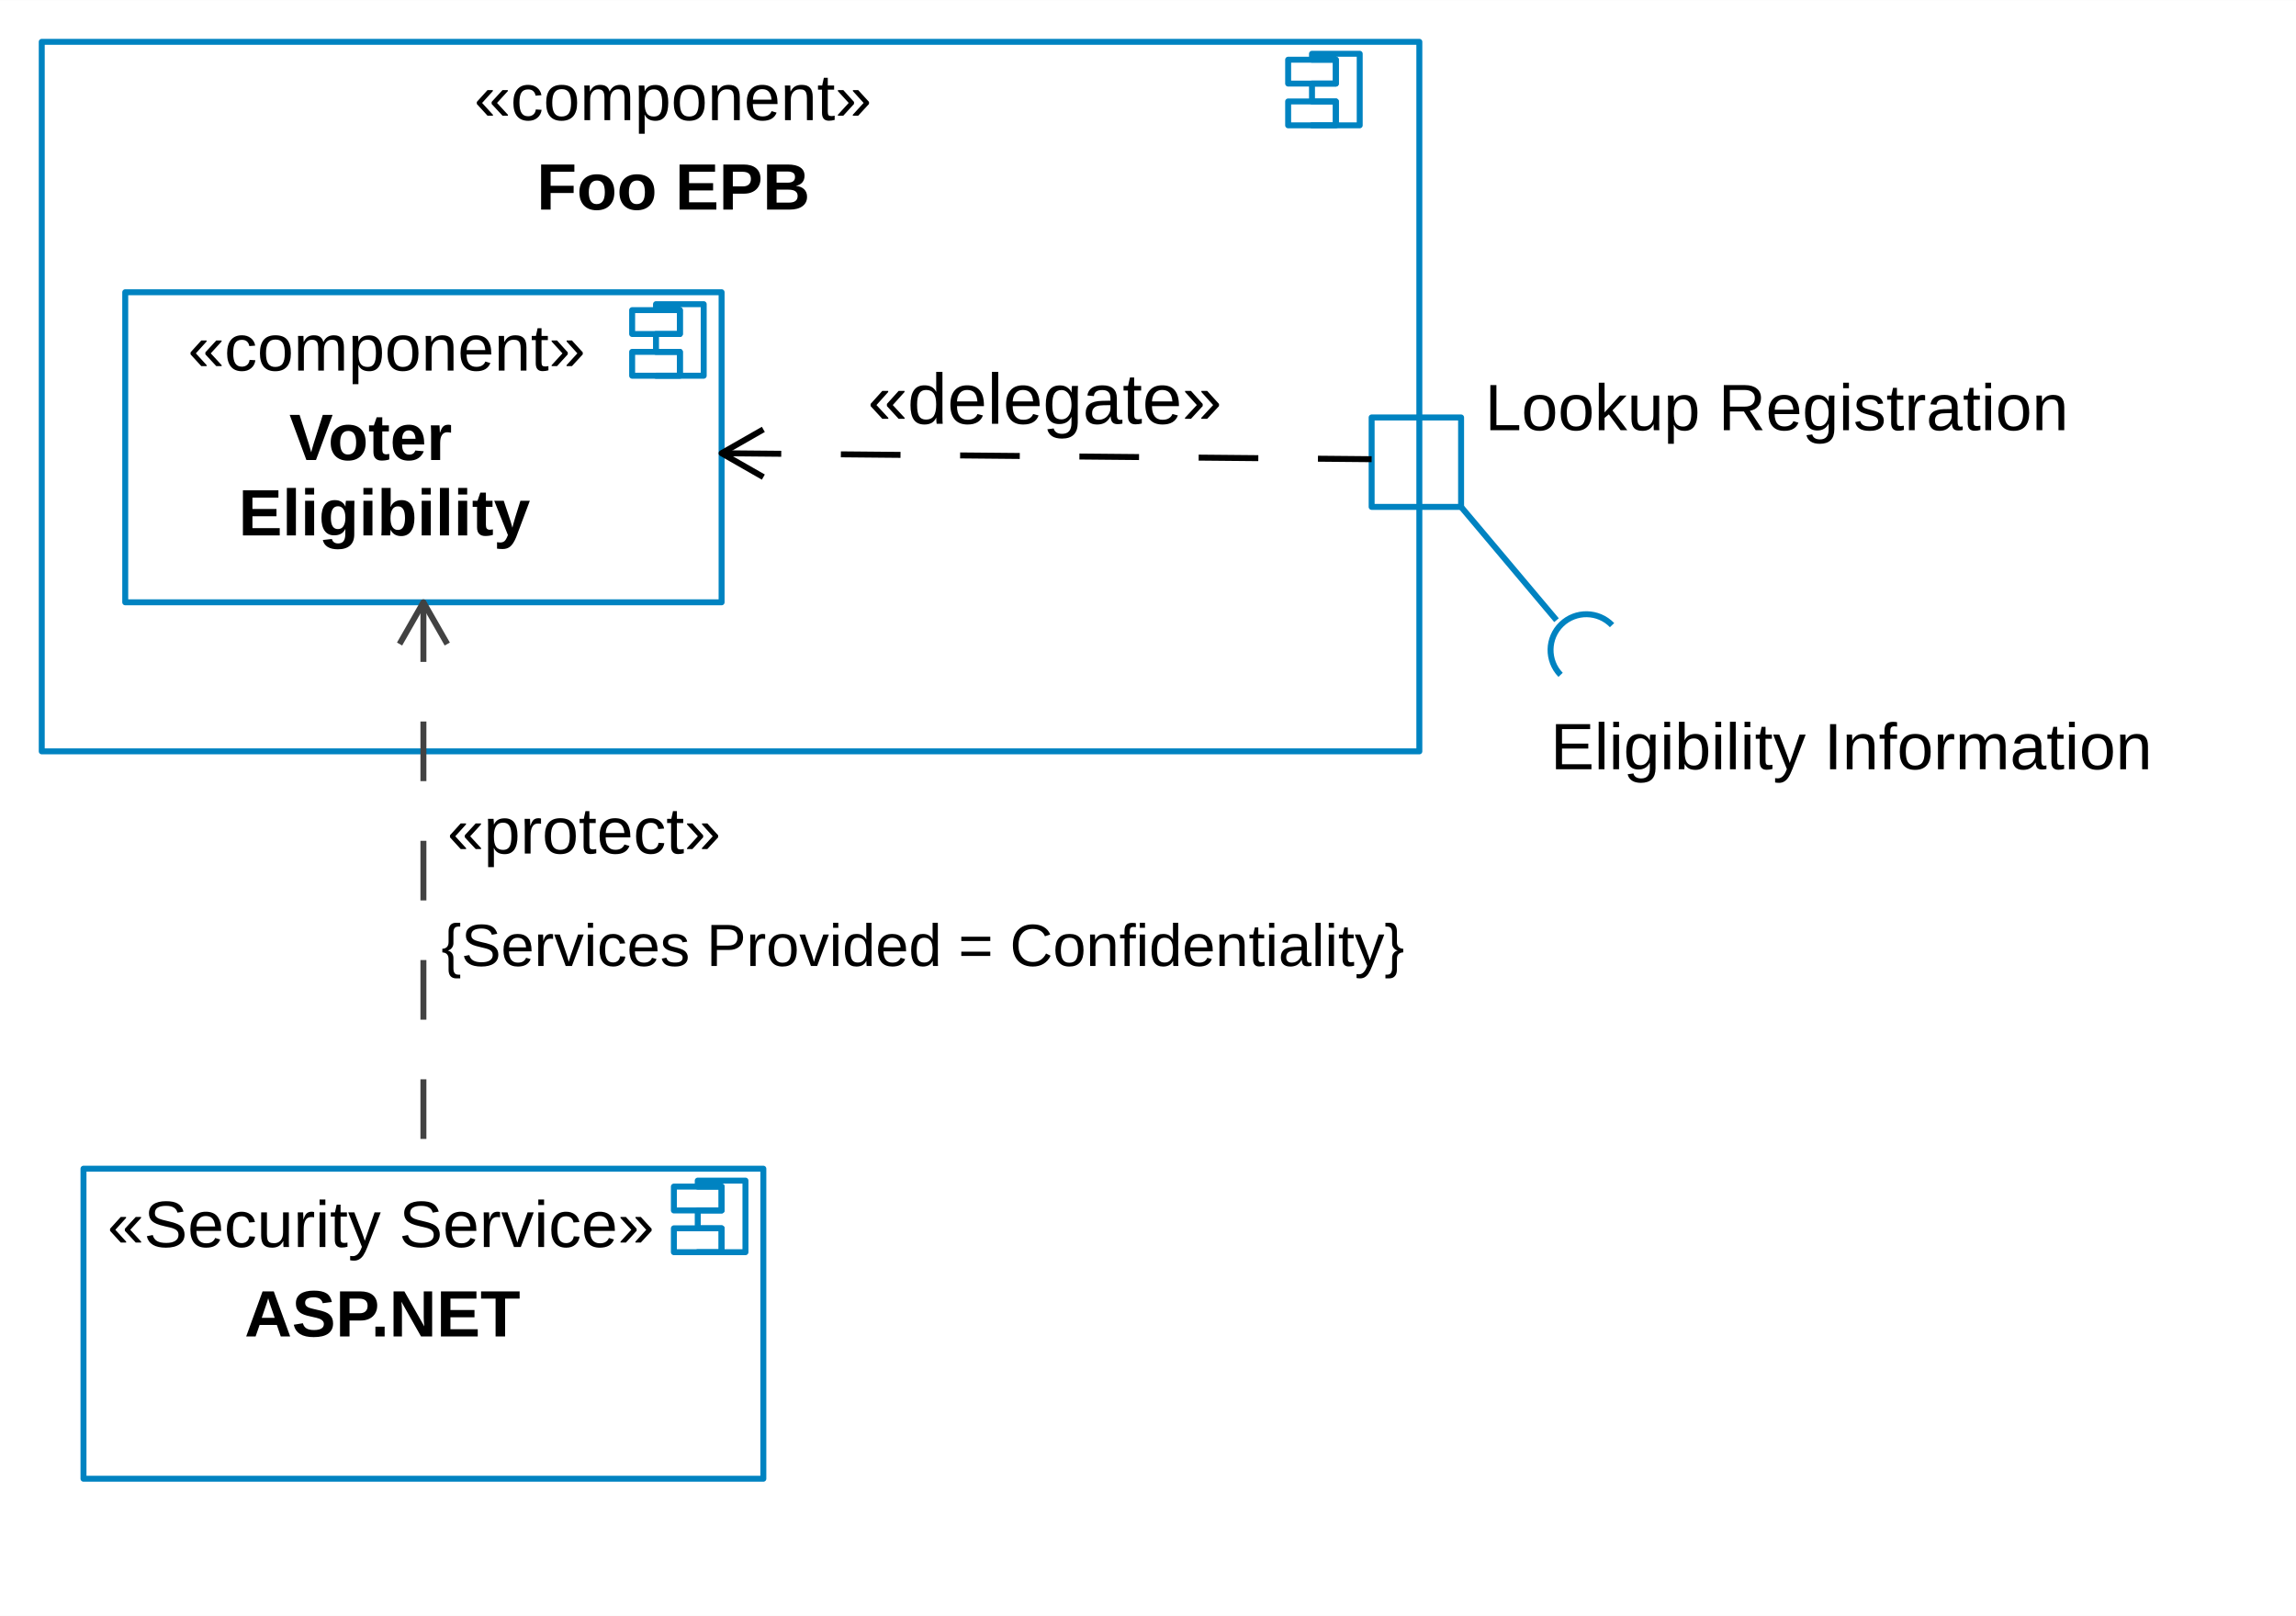
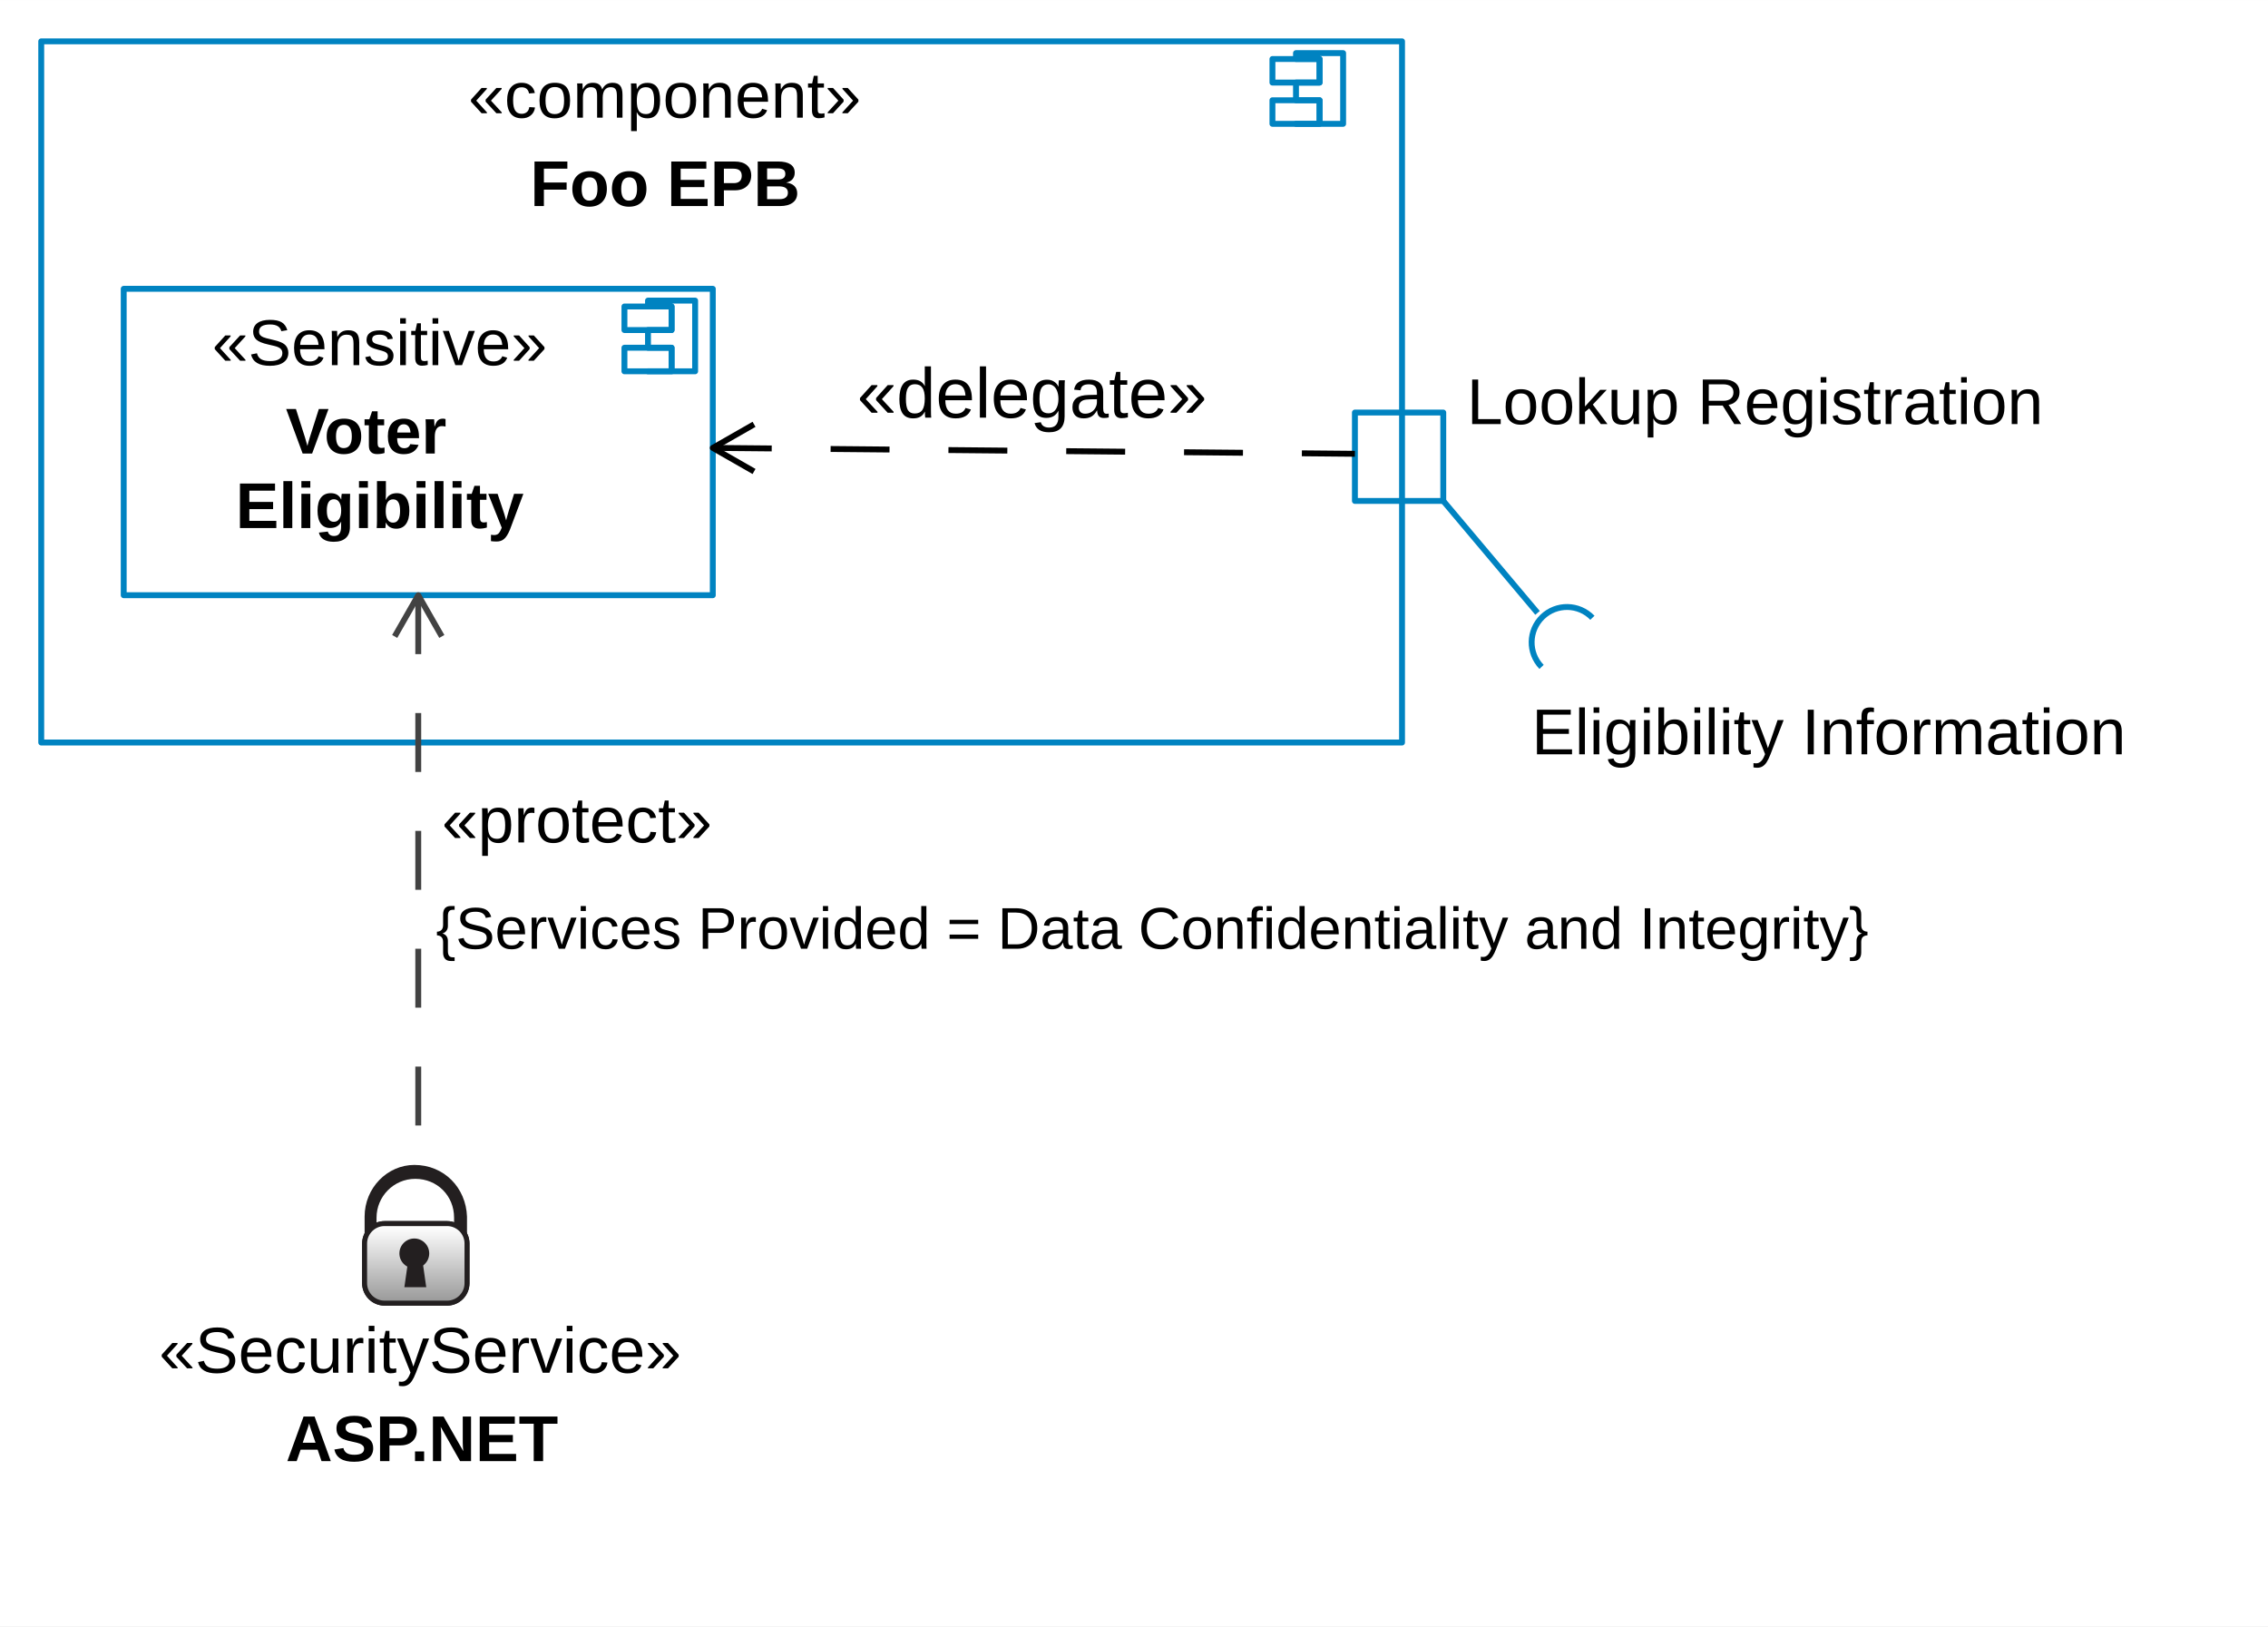
- <svg xmlns="http://www.w3.org/2000/svg" fill-opacity="1" color-rendering="auto" color-interpolation="auto" text-rendering="auto" stroke="black" stroke-linecap="square" width="4.01in" stroke-miterlimit="10" shape-rendering="auto" stroke-opacity="1" fill="black" stroke-dasharray="none" font-weight="normal" stroke-width="1" viewBox="0 0 385 271" height="2.823in" font-family="'Arial'" font-style="normal" stroke-linejoin="miter" font-size="12" stroke-dashoffset="0" image-rendering="auto">
+ <svg xmlns="http://www.w3.org/2000/svg" fill-opacity="1" color-rendering="auto" color-interpolation="auto" text-rendering="auto" stroke="black" stroke-linecap="square" width="4.01in" stroke-miterlimit="10" shape-rendering="auto" stroke-opacity="1" fill="black" stroke-dasharray="none" font-weight="normal" stroke-width="1" viewBox="0 0 385 276" height="2.875in" font-family="'Arial'" font-style="normal" stroke-linejoin="miter" font-size="12px" stroke-dashoffset="0" image-rendering="auto">
  <defs id="genericDefs" />
  <g>
    <defs id="defs1">
+       <linearGradient x1="8.0" x2="8.0" gradientUnits="userSpaceOnUse" y1="7.162" y2="15.017" id="gradient1" color-interpolation="sRGB" spreadMethod="pad">
+         <stop stop-color="white" offset="0%" />
+         <stop stop-color="rgb(150,150,150)" offset="100%" />
+       </linearGradient>
+       <linearGradient x1="8.0" x2="8.0" gradientUnits="userSpaceOnUse" y1="7.162" y2="15.017" id="gradient2" color-interpolation="sRGB" spreadMethod="pad">
+         <stop stop-color="white" offset="0%" />
+         <stop stop-color="rgb(150,150,150)" offset="100%" />
+       </linearGradient>
      <clipPath clipPathUnits="userSpaceOnUse" id="clipPath1">
-         <path d="M0 0 L385 0 L385 271 L0 271 L0 0 Z" />
+         <path d="M0 0 L385 0 L385 276 L0 276 L0 0 Z" />
+       </clipPath>
+       <clipPath clipPathUnits="userSpaceOnUse" id="clipPath2">
+         <path d="M-33.778 -116.148 L194.37 -116.148 L194.37 47.407 L-33.778 47.407 L-33.778 -116.148 Z" />
+       </clipPath>
+       <clipPath clipPathUnits="userSpaceOnUse" id="clipPath3">
+         <path d="M0 -0 L0 16 L16 16 L16 -0 Z" />
      </clipPath>
    </defs>
    <g fill="white" stroke="white">
-       <rect x="0" width="385" height="271" y="0" clip-path="url(#clipPath1)" stroke="none" />
+       <rect x="0" width="385" height="276" y="0" clip-path="url(#clipPath1)" stroke="none" />
    </g>
    <g fill="rgb(0,131,193)" text-rendering="geometricPrecision" stroke-linecap="butt" stroke="rgb(0,131,193)" stroke-linejoin="round">
      <rect fill="none" x="7" width="231" height="119" y="7" clip-path="url(#clipPath1)" />
    </g>
-     <g text-rendering="geometricPrecision" font-size="11" font-weight="bold" stroke-linecap="butt" stroke-linejoin="round">
-       <text x="90" space="preserve" y="35.138" clip-path="url(#clipPath1)" stroke="none">Foo EPB</text>
-       <text x="79.5" space="preserve" y="20.138" clip-path="url(#clipPath1)" font-weight="normal" stroke="none">«component»</text>
+     <g text-rendering="geometricPrecision" font-size="11px" font-weight="bold" stroke-linecap="butt" stroke-linejoin="round">
+       <text x="90" space="preserve" y="34.958" clip-path="url(#clipPath1)" stroke="none">Foo EPB</text>
+       <text x="79.5" space="preserve" y="19.958" clip-path="url(#clipPath1)" font-weight="normal" stroke="none">«component»</text>
      <rect x="216" y="10" clip-path="url(#clipPath1)" fill="none" width="8" height="4" stroke="rgb(0,131,193)" />
      <rect x="216" y="17" clip-path="url(#clipPath1)" fill="none" width="8" height="4" stroke="rgb(0,131,193)" />
      <polygon fill="none" clip-path="url(#clipPath1)" points=" 220 9 228 9 228 21 220 21 220 21 224 21 224 17 220 17 220 14 224 14 224 10 220 10" stroke="rgb(0,131,193)" />
      <rect x="21" y="49" clip-path="url(#clipPath1)" fill="none" width="100" height="52" stroke="rgb(0,131,193)" />
-       <text x="48.5" space="preserve" y="77.138" clip-path="url(#clipPath1)" stroke="none">Voter </text>
-       <text x="40" space="preserve" y="89.787" clip-path="url(#clipPath1)" stroke="none">Eligibility</text>
-       <text x="31.5" space="preserve" y="62.138" clip-path="url(#clipPath1)" font-weight="normal" stroke="none">«component»</text>
+       <text x="48.5" space="preserve" y="76.958" clip-path="url(#clipPath1)" stroke="none">Voter </text>
+       <text x="40" space="preserve" y="89.607" clip-path="url(#clipPath1)" stroke="none">Eligibility</text>
+       <text x="36" space="preserve" y="61.958" clip-path="url(#clipPath1)" font-weight="normal" stroke="none">«Sensitive»</text>
      <rect x="106" y="52" clip-path="url(#clipPath1)" fill="none" width="8" height="4" stroke="rgb(0,131,193)" />
      <rect x="106" y="59" clip-path="url(#clipPath1)" fill="none" width="8" height="4" stroke="rgb(0,131,193)" />
      <polygon fill="none" clip-path="url(#clipPath1)" points=" 110 51 118 51 118 63 110 63 110 63 114 63 114 59 110 59 110 56 114 56 114 52 110 52" stroke="rgb(0,131,193)" />
      <line clip-path="url(#clipPath1)" fill="none" x1="261" x2="245" y1="104" y2="85" stroke="rgb(0,131,193)" />
      <rect x="230" y="70" clip-path="url(#clipPath1)" fill="none" width="15" height="15" stroke="rgb(0,131,193)" />
-       <rect x="14" y="196" clip-path="url(#clipPath1)" fill="none" width="114" height="52" stroke="rgb(0,131,193)" />
-       <text x="41" space="preserve" y="224.138" clip-path="url(#clipPath1)" stroke="none">ASP.NET</text>
-       <text x="18" space="preserve" y="209.138" clip-path="url(#clipPath1)" font-weight="normal" stroke="none">«Security Service»</text>
-       <rect x="113" y="199" clip-path="url(#clipPath1)" fill="none" width="8" height="4" stroke="rgb(0,131,193)" />
-       <rect x="113" y="206" clip-path="url(#clipPath1)" fill="none" width="8" height="4" stroke="rgb(0,131,193)" />
-       <polygon fill="none" clip-path="url(#clipPath1)" points=" 117 198 125 198 125 210 117 210 117 210 121 210 121 206 117 206 117 203 121 203 121 199 117 199" stroke="rgb(0,131,193)" />
-       <text x="260" y="129" clip-path="url(#clipPath1)" text-rendering="optimizeLegibility" stroke="none" font-weight="normal" xml:space="preserve">Eligibility Information</text>
-       <path fill="none" d="M270.316 104.832 A6 6 0 0 0 261.684 113.168" clip-path="url(#clipPath1)" stroke="rgb(0,131,193)" />
-       <text x="249" space="preserve" y="72.138" clip-path="url(#clipPath1)" font-weight="normal" stroke="none">Lookup Registration</text>
-       <path fill="none" d="M128 72 L121 76 L128 80" clip-path="url(#clipPath1)" />
-       <path fill="none" stroke-dasharray="10,10" d="M121 76 L230 77" clip-path="url(#clipPath1)" />
-       <text x="145.5" font-size="12" y="71.06" clip-path="url(#clipPath1)" stroke="none" font-weight="normal" space="preserve">«delegate»</text>
+       <text x="48.5" space="preserve" y="247.958" clip-path="url(#clipPath1)" stroke="none">ASP.NET</text>
+       <text x="27" space="preserve" y="232.958" clip-path="url(#clipPath1)" font-weight="normal" stroke="none">«SecurityService»</text>
    </g>
-     <g fill="rgb(66,66,66)" text-rendering="geometricPrecision" stroke-linecap="butt" stroke="rgb(66,66,66)" stroke-linejoin="round">
-       <path fill="none" d="M75 108 L71 101 L67 108" clip-path="url(#clipPath1)" />
-       <path fill="none" stroke-dasharray="10,10" d="M71 101 L71 196" clip-path="url(#clipPath1)" />
-       <text x="75" font-size="11" y="143.138" clip-path="url(#clipPath1)" fill="black" stroke="none" space="preserve">«protect»</text>
+     <g font-size="11px" stroke-linecap="butt" transform="translate(57,196) matrix(1.6875,0,0,1.6875,0,0)" fill="rgb(35,31,32)" text-rendering="geometricPrecision" stroke-linejoin="round" stroke="rgb(35,31,32)">
+       <path d="M7.9 1 C5.2 1 2.9 3.3 2.9 6.2 L2.9 12.8 L13.2 12.8 L13.2 6.2 C13.1 3.3 10.9 1 7.9 1 ZM11.9 11.3 L4.1 11.3 L4.1 6.3 C4.1 4.2 5.8 2.4 8 2.4 C10.2 2.4 11.9 4.1 11.9 6.3 L11.9 11.3 Z" stroke="none" clip-path="url(#clipPath3)" />
    </g>
-     <g text-rendering="optimizeLegibility" font-size="10" stroke-linecap="butt" stroke-linejoin="round">
-       <text x="74" xml:space="preserve" y="162" clip-path="url(#clipPath1)" stroke="none">{Services Provided = Confidentiality}</text>
+     <g font-size="11px" stroke-linecap="butt" transform="matrix(1.6875,0,0,1.6875,57,196)" fill="url(#gradient1)" text-rendering="geometricPrecision" stroke-linejoin="round" stroke="url(#gradient1)">
+       <path d="M2.9 12.9 C2.9 14 3.8 14.9 4.9 14.9 L11.2 14.9 C12.3 14.9 13.2 14 13.2 12.9 L13.2 8.9 C13.2 7.8 12.3 6.9 11.2 6.9 L4.9 6.9 C3.8 6.9 2.9 7.8 2.9 8.9 L2.9 12.9 Z" stroke="none" clip-path="url(#clipPath3)" />
+     </g>
+     <g font-size="11px" stroke-linecap="butt" transform="matrix(1.6875,0,0,1.6875,57,196)" fill="rgb(35,31,32)" text-rendering="geometricPrecision" stroke="rgb(35,31,32)" stroke-width="0.5" stroke-miterlimit="4">
+       <path fill="none" d="M2.9 12.9 C2.9 14 3.8 14.9 4.9 14.9 L11.2 14.9 C12.3 14.9 13.2 14 13.2 12.9 L13.2 8.9 C13.2 7.8 12.3 6.9 11.2 6.9 L4.9 6.9 C3.8 6.9 2.9 7.8 2.9 8.9 L2.9 12.9 Z" clip-path="url(#clipPath3)" />
+     </g>
+     <g font-size="11px" stroke-linecap="butt" transform="matrix(1.6875,0,0,1.6875,57,196)" fill="url(#gradient2)" text-rendering="geometricPrecision" stroke="url(#gradient2)" stroke-width="0.5" stroke-miterlimit="4">
+       <path d="M2.9 12.9 C2.9 14 3.8 14.9 4.9 14.9 L11.2 14.9 C12.3 14.9 13.2 14 13.2 12.9 L13.2 8.9 C13.2 7.8 12.3 6.9 11.2 6.9 L4.9 6.9 C3.8 6.9 2.9 7.8 2.9 8.9 L2.9 12.9 Z" stroke="none" clip-path="url(#clipPath3)" />
+       <path fill="none" d="M2.9 12.9 C2.9 14 3.8 14.9 4.9 14.9 L11.2 14.9 C12.3 14.9 13.2 14 13.2 12.9 L13.2 8.9 C13.2 7.8 12.3 6.9 11.2 6.9 L4.9 6.9 C3.8 6.9 2.9 7.8 2.9 8.9 L2.9 12.9 Z" clip-path="url(#clipPath3)" stroke="rgb(35,31,32)" />
+     </g>
+     <g font-size="11px" stroke-linecap="butt" transform="matrix(1.6875,0,0,1.6875,57,196)" fill="rgb(35,31,32)" text-rendering="geometricPrecision" stroke="rgb(35,31,32)" stroke-width="0.5" stroke-miterlimit="4">
+       <circle r="1.5" clip-path="url(#clipPath3)" cx="7.9" cy="9.9" stroke="none" />
+     </g>
+     <g font-size="11px" stroke-linecap="butt" transform="matrix(1.6875,0,0,1.6875,57,196)" fill="rgb(35,31,32)" text-rendering="geometricPrecision" stroke="rgb(35,31,32)" stroke-width="0.5" stroke-miterlimit="4">
+       <path d="M9.1 13.3 L6.9 13.3 L7.4 9.8 L8.6 9.8 Z" stroke="none" clip-path="url(#clipPath3)" />
+     </g>
+     <g text-rendering="optimizeLegibility" font-size="11px" stroke-linecap="butt" stroke-linejoin="round">
+       <text x="260" xml:space="preserve" y="128" clip-path="url(#clipPath1)" stroke="none">Eligibility Information</text>
+     </g>
+     <g fill="rgb(0,131,193)" text-rendering="geometricPrecision" font-size="11px" stroke-linecap="butt" stroke="rgb(0,131,193)" stroke-linejoin="round">
+       <path fill="none" d="M270.316 104.832 A6 6 0 0 0 261.684 113.168" clip-path="url(#clipPath1)" />
+       <text fill="black" x="249" space="preserve" y="71.958" clip-path="url(#clipPath1)" stroke="none">Lookup Registration</text>
+       <path fill="none" d="M128 72 L121 76 L128 80" clip-path="url(#clipPath1)" stroke="black" />
+       <path fill="none" stroke-dasharray="10,10" d="M121 76 L230 77" clip-path="url(#clipPath1)" stroke="black" />
+       <text x="145.5" font-size="12px" y="70.863" clip-path="url(#clipPath1)" fill="black" stroke="none" space="preserve">«delegate»</text>
+       <path fill="none" d="M75 108 L71 101 L67 108" clip-path="url(#clipPath1)" stroke="rgb(66,66,66)" />
+     </g>
+     <g fill="rgb(66,66,66)" text-rendering="geometricPrecision" stroke-dasharray="10,10" stroke-linecap="butt" stroke="rgb(66,66,66)" stroke-linejoin="round">
+       <path fill="none" d="M71 101 L71 196" clip-path="url(#clipPath1)" />
+     </g>
+     <g text-rendering="geometricPrecision" font-size="11px" stroke-linecap="butt" stroke-linejoin="round">
+       <text x="75" space="preserve" y="142.958" clip-path="url(#clipPath1)" stroke="none">«protect»</text>
+       <text x="74" font-size="10px" y="161" clip-path="url(#clipPath1)" text-rendering="optimizeLegibility" stroke="none" xml:space="preserve">{Services Provided = Data Confidentiality and Integrity}</text>
    </g>
  </g>
</svg>
